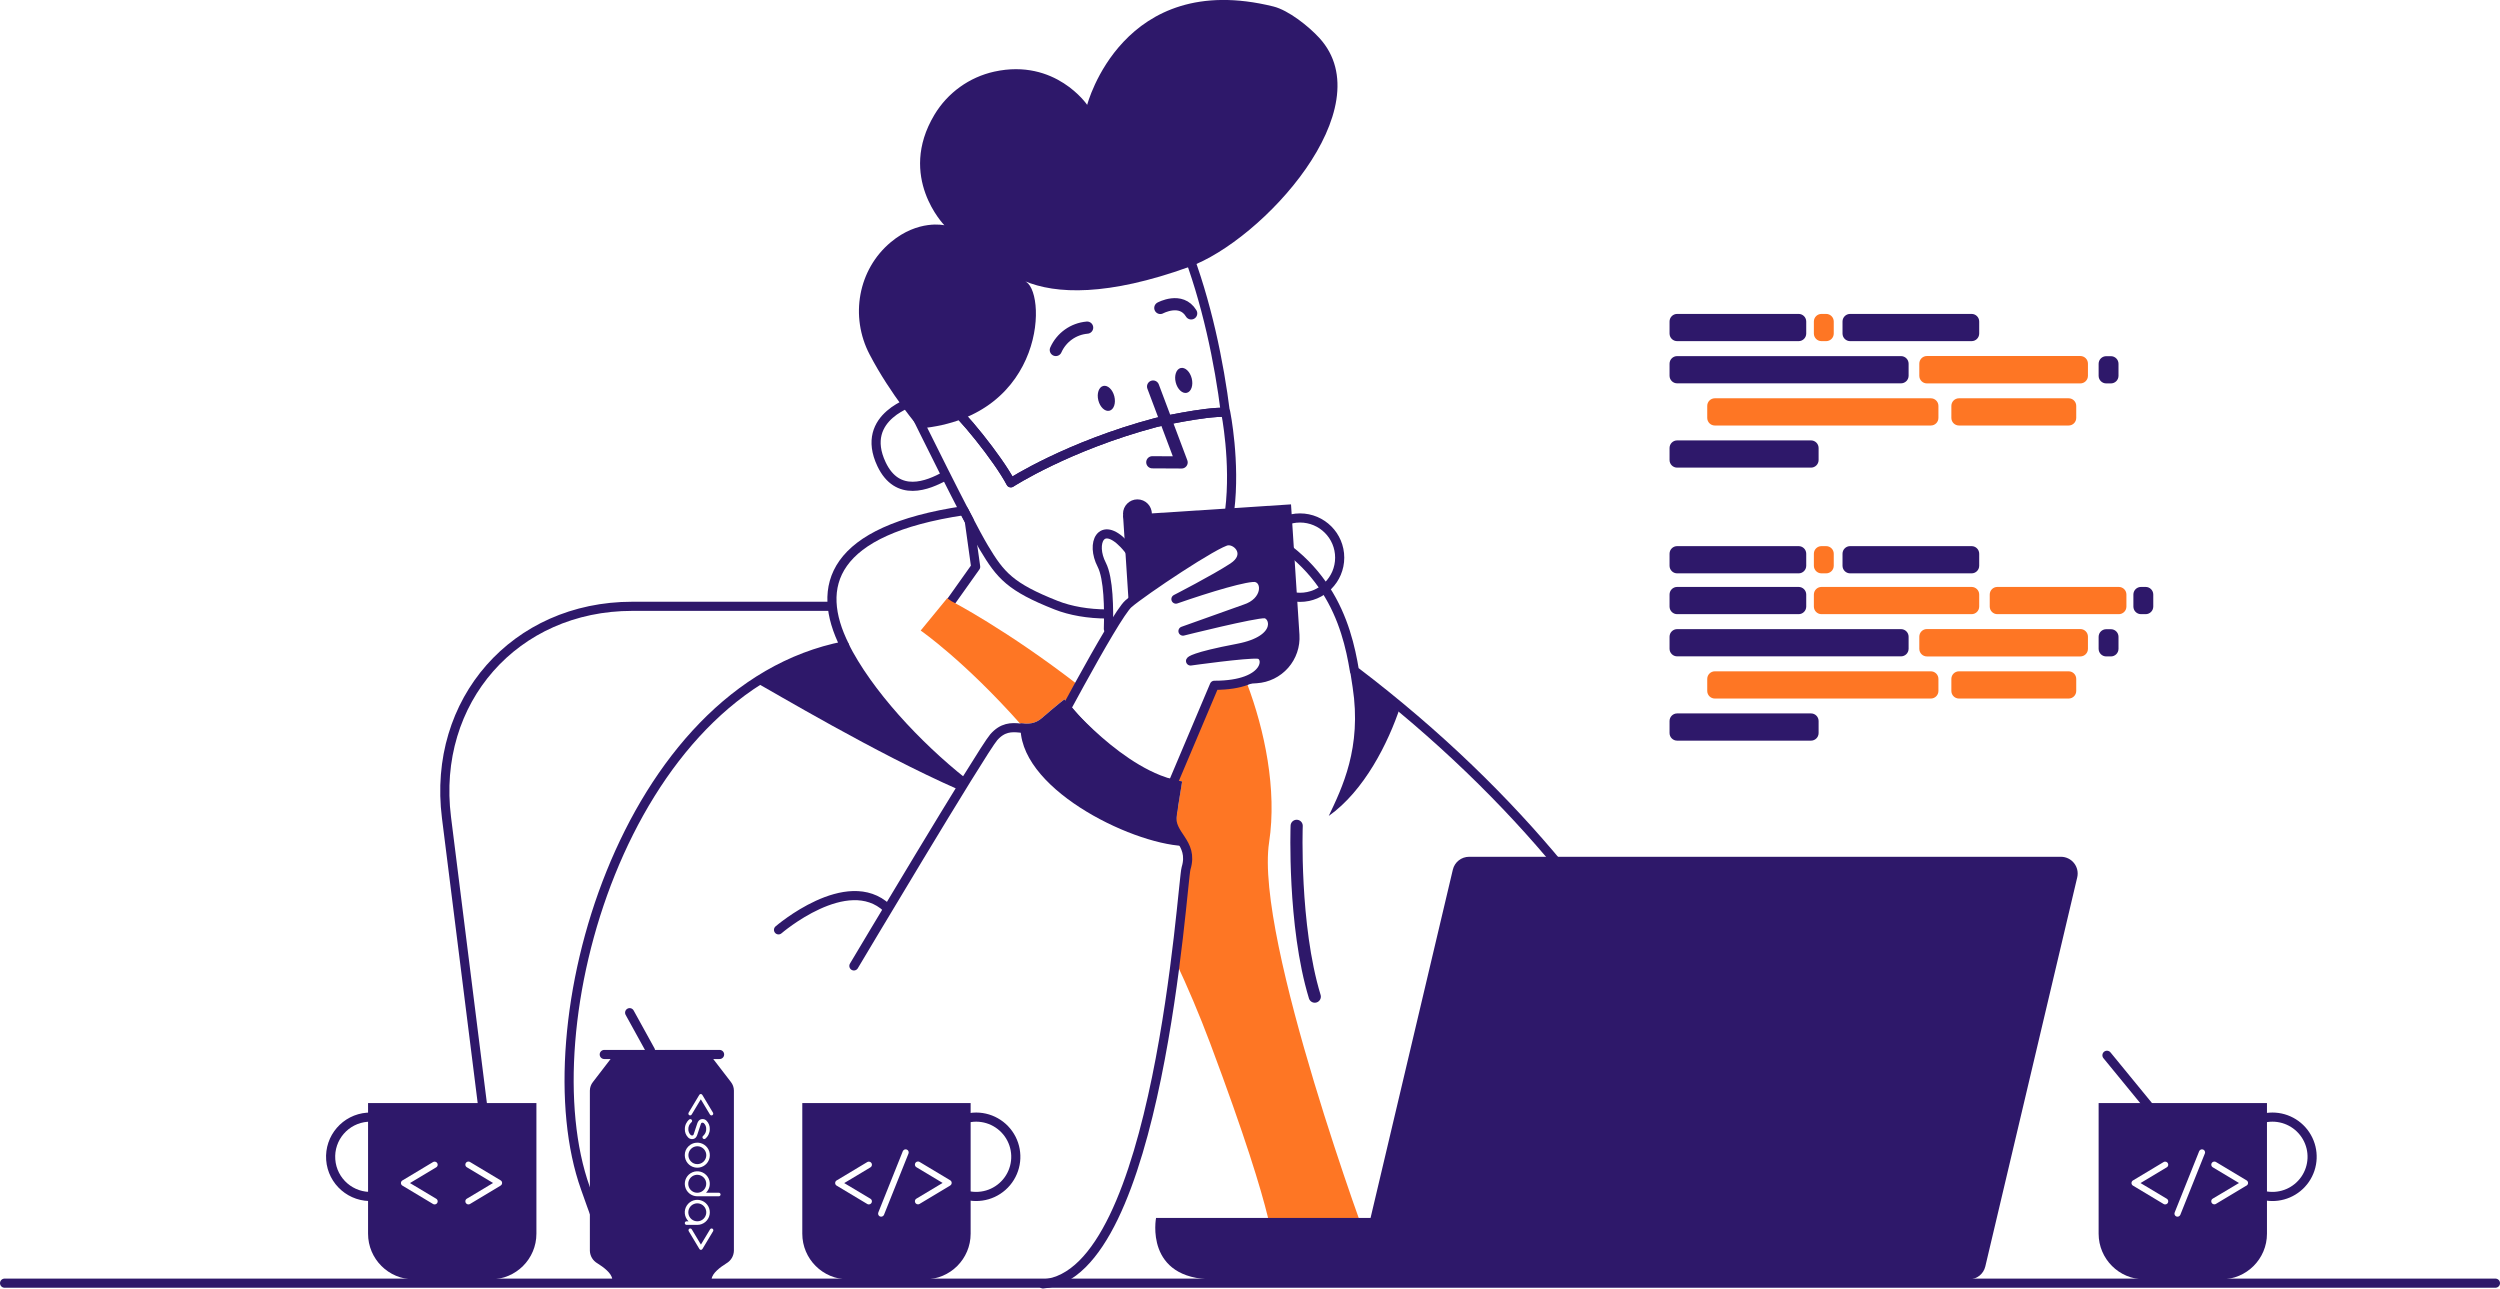
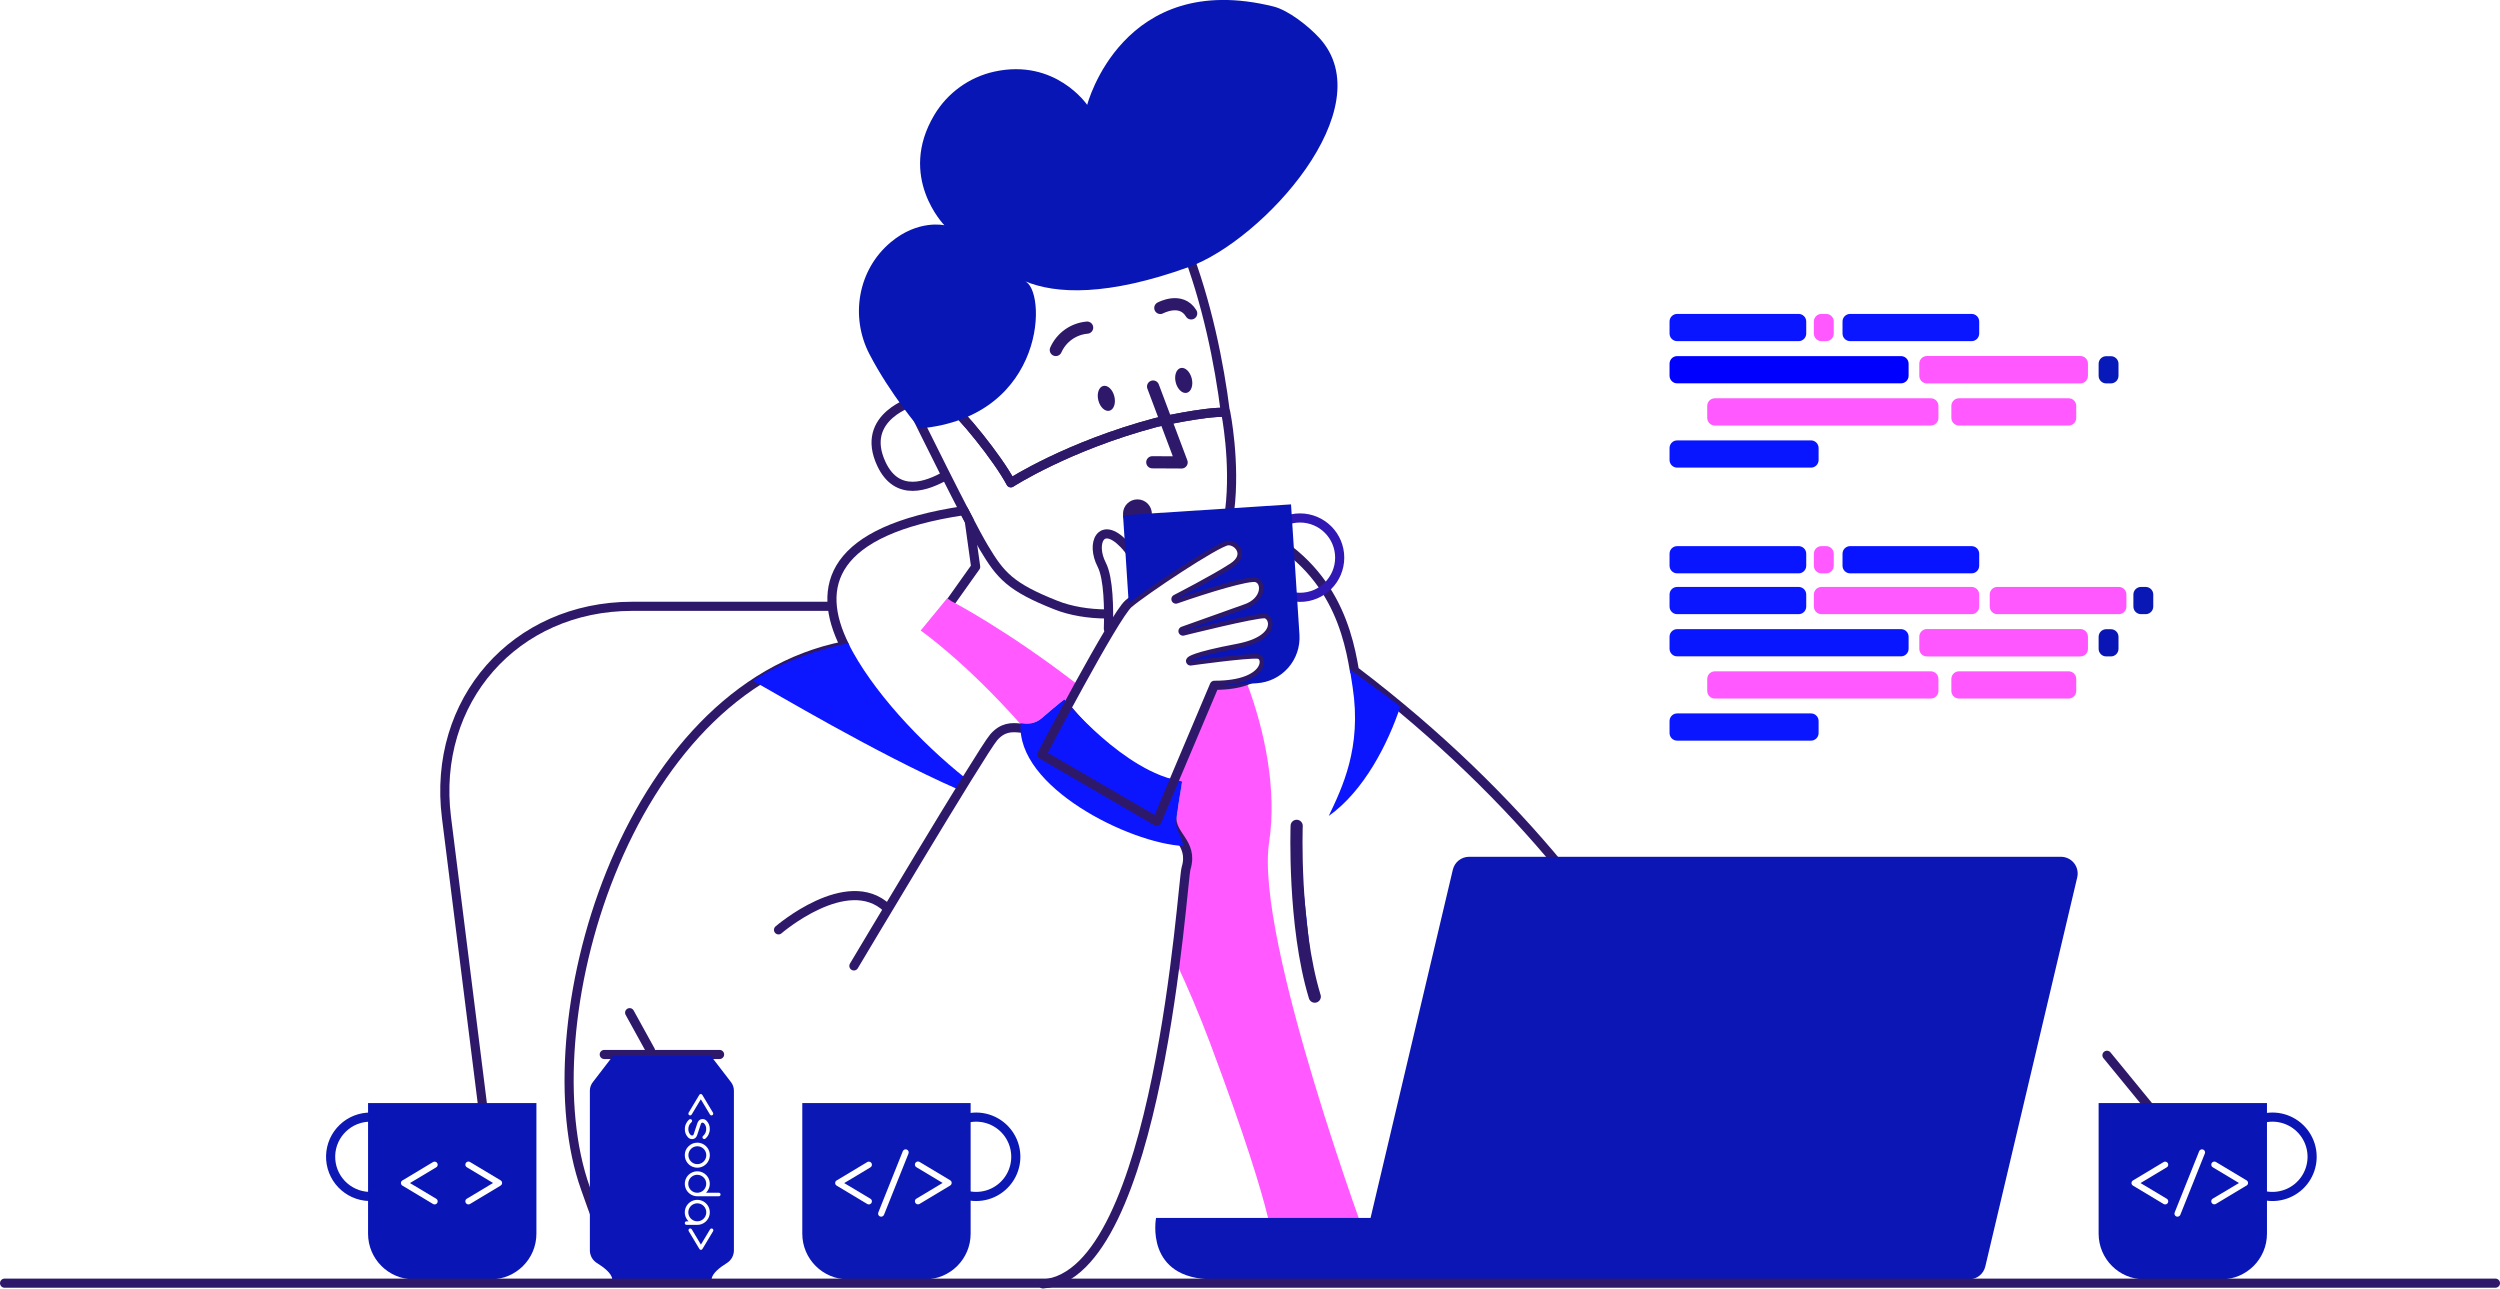
- <svg xmlns="http://www.w3.org/2000/svg" viewBox="0 0 1642.48 846.52">
-   <defs>
-     <style>.cls-1,.cls-3{fill:none;stroke:#2e186a;stroke-linecap:round;stroke-linejoin:round;}.cls-1{stroke-width:6px;}.cls-2{fill:#fe7624;}.cls-3{stroke-width:8px;}.cls-4{fill:#2e186a;}</style>
+ <svg xmlns="http://www.w3.org/2000/svg" viewBox="0 0 1642.48 846.52" version="1.1" id="svg112">
+   <defs id="defs4">
+     <style id="style2">.cls-1,.cls-3{fill:none;stroke:#2e186a;stroke-linecap:round;stroke-linejoin:round;}.cls-1{stroke-width:6px;}.cls-2{fill:#fe7624;}.cls-3{stroke-width:8px;}.cls-4{fill:#2e186a;}</style>
  </defs>
  <g id="Layer_2" data-name="Layer 2">
    <g id="outline">
      <g id="developer">
        <path id="chair" class="cls-1" d="M317.73,731.65l-24.4-194.59c-9.61-76.61,45-138.72,122.06-138.72H544.24" />
        <g id="body">
          <path id="hoodie" class="cls-1" d="M625,394.92l16-22.53-4.21-30.25c-1.13-2.14-2.29-4.37-3.48-6.67-87.37,13-98,49.61-78.38,88.82C410,452.59,346.9,675.05,384.6,780.6c10.74,30,19.36,60,51.27,60.34" />
-           <g id="tshirt">
-             <path class="cls-2" d="M670.57,475.79c0-.19,0-.38,0-.57,4.74.46,9.34.49,13.78-3.35,11-9.53,14.9-12.39,14.9-12.39s1,1.2,2.77,3.23c2.17-4,4.43-8.15,6.74-12.35C661.27,413.58,625,394.92,625,394.92L622.32,393l-17.44,21.27S633.26,433.83,670.57,475.79Z" />
-             <path class="cls-2" d="M900.13,821.06s-76-204.39-66.33-267.73c5.27-34.55-3-73.73-14.42-104l-21.77,1.41-26.06,61.62c1.7.42,3.4.77,5.1,1,0,0-1,6.47-3.46,21.34-1.65,9.91,1.18,11,3.42,17.88,2.89,4.63,5.11,9.83,2.67,17.87-.8,2.63-2.7,27.4-7,61,8,17,15.64,34.94,22.8,54,46.08,122.92,41.29,136.33,41.29,136.33Z" />
+           <g id="tshirt" style="fill:#ff59ff;fill-opacity:1">
+             <path class="cls-2" d="M670.57,475.79c0-.19,0-.38,0-.57,4.74.46,9.34.49,13.78-3.35,11-9.53,14.9-12.39,14.9-12.39s1,1.2,2.77,3.23c2.17-4,4.43-8.15,6.74-12.35C661.27,413.58,625,394.92,625,394.92L622.32,393l-17.44,21.27S633.26,433.83,670.57,475.79Z" id="path8" style="fill:#ff59ff;fill-opacity:1" />
+             <path class="cls-2" d="M900.13,821.06s-76-204.39-66.33-267.73c5.27-34.55-3-73.73-14.42-104l-21.77,1.41-26.06,61.62c1.7.42,3.4.77,5.1,1,0,0-1,6.47-3.46,21.34-1.65,9.91,1.18,11,3.42,17.88,2.89,4.63,5.11,9.83,2.67,17.87-.8,2.63-2.7,27.4-7,61,8,17,15.64,34.94,22.8,54,46.08,122.92,41.29,136.33,41.29,136.33Z" id="path10" style="fill:#ff59ff;fill-opacity:1" />
          </g>
          <path id="hoodie-2" data-name="hoodie" class="cls-1" d="M1157.5,839.33c-5.47-36-44.48-229.23-267.66-398.72-5-30.28-17.65-77.94-82.66-100.22" />
-           <path id="string" class="cls-3" d="M851.9,542.57s-2.4,65.28,11.89,112.21" />
-           <path id="stripe" class="cls-4" d="M886.88,439.86c.71,4.26,1.26,8.18,1.79,11.62,6.14,39.82-7,66.26-15.69,84.59,23.33-16.5,39.06-47.88,47-71.81C910.39,456.58,897.3,447.62,886.88,439.86Z" />
-           <path id="stripe_II" data-name="stripe II" class="cls-4" d="M557.24,422.52c-16.32,3.33-43.14,11.46-62.47,24.83,13.5,7.36,80.36,47.4,135,71.42.43-.25,3.43-5.25,4.93-7.2C604.46,487.59,572.65,453.41,557.24,422.52Z" />
+           <path id="string" class="cls-3" d="M851.9,542.57s-2.4,65.28,11.89,112.21" style="fill:#0e1cff;fill-opacity:1" />
+           <path id="stripe" class="cls-4" d="M886.88,439.86c.71,4.26,1.26,8.18,1.79,11.62,6.14,39.82-7,66.26-15.69,84.59,23.33-16.5,39.06-47.88,47-71.81C910.39,456.58,897.3,447.62,886.88,439.86Z" style="fill:#0b16ff;fill-opacity:1" />
+           <path id="stripe_II" data-name="stripe II" class="cls-4" d="M557.24,422.52c-16.32,3.33-43.14,11.46-62.47,24.83,13.5,7.36,80.36,47.4,135,71.42.43-.25,3.43-5.25,4.93-7.2C604.46,487.59,572.65,453.41,557.24,422.52Z" style="fill:#0c16ff;fill-opacity:1" />
        </g>
        <g id="head">
          <path id="ear" class="cls-1" d="M601.25,263.25S564.14,273.31,579.16,305c10.44,22,30.26,14.18,42.08,7.51" />
          <path id="face" class="cls-1" d="M611.15,269.27l11.66-3.91c7.69,4.65,33.09,36.21,41.28,51.85,0,0,37.29-24.19,95.5-39.66,0,0,31.69-7.24,45.47-6.66-4-32-12.18-72.88-26.58-109.43-21.42-54.33-87.7-33.25-97.32-30-103.37,35.17-70.11,137.58-70.11,137.58Z" />
          <path id="beard" class="cls-1" d="M727.49,403.37c-12.44,0-24.27-2.07-33.58-5.75-30.2-11.93-36.62-19.62-47.46-37.76s-44.81-87.39-44.81-87.39l21.17-7.11c7.69,4.65,33.09,36.21,41.28,51.85,0,0,37.29-24.19,95.5-39.66,0,0,32-7.32,45.69-6.66,0,0,6.54,32.54,2.62,64.44" />
-           <path id="hair" class="cls-4" d="M604.24,281.52s-19.12-22.17-32.93-48.66c-13-24.9-7.61-55.75,13.94-73.75C603.29,144,620.46,148,620.46,148s-31.06-31.64-6.57-72.57a61.32,61.32,0,0,1,39.38-28.38c40.2-8.81,61,21.85,61,21.85s23.1-89.19,122.31-64.65c10,2.48,23.23,13.06,30.2,20.66C909,71,829.46,158,781.07,175.42c-53.13,19.12-87.3,18.07-108.18,9.13C687.9,189.12,688.45,273.79,604.24,281.52Z" />
+           <path id="hair" class="cls-4" d="M604.24,281.52s-19.12-22.17-32.93-48.66c-13-24.9-7.61-55.75,13.94-73.75C603.29,144,620.46,148,620.46,148s-31.06-31.64-6.57-72.57a61.32,61.32,0,0,1,39.38-28.38c40.2-8.81,61,21.85,61,21.85s23.1-89.19,122.31-64.65c10,2.48,23.23,13.06,30.2,20.66C909,71,829.46,158,781.07,175.42c-53.13,19.12-87.3,18.07-108.18,9.13C687.9,189.12,688.45,273.79,604.24,281.52Z" style="fill:#0716b4;fill-opacity:1" />
          <polyline id="nose" class="cls-3" points="757.57 253.95 776.31 303.81 757.05 303.71" />
          <circle id="mouth" class="cls-4" cx="747.28" cy="337.55" r="9.47" />
          <ellipse id="eye_II" data-name="eye II" class="cls-4" cx="777.71" cy="249.86" rx="5.42" ry="8.39" transform="translate(-37.39 196.21) rotate(-14.04)" />
          <ellipse id="eye" class="cls-4" cx="726.86" cy="261.64" rx="5.42" ry="8.39" transform="translate(-41.77 184.22) rotate(-14.04)" />
          <path id="brow_II" data-name="brow II" class="cls-3" d="M693.66,229.94a24.85,24.85,0,0,1,20.58-14.69" />
          <path id="brow" class="cls-3" d="M762.32,202.32s13.64-7.43,20.27,3.58" />
        </g>
-         <path id="laptop" class="cls-4" d="M1354,562.9H965.2a11,11,0,0,0-10.7,8.47L900.44,800.19H759.51s-7.81,40.34,37.73,40.34h496.39a11,11,0,0,0,10.7-8.47l60.39-255.63A11,11,0,0,0,1354,562.9Z" />
+         <path id="laptop" class="cls-4" d="M1354,562.9H965.2a11,11,0,0,0-10.7,8.47L900.44,800.19H759.51s-7.81,40.34,37.73,40.34h496.39a11,11,0,0,0,10.7-8.47l60.39-255.63A11,11,0,0,0,1354,562.9Z" style="fill:#0c16b5;fill-opacity:1" />
        <g id="code_lines" data-name="code lines">
-           <rect class="cls-2" x="1191.7" y="206.24" width="13.06" height="17.89" rx="5" />
-           <rect class="cls-4" x="1096.88" y="206.24" width="89.8" height="17.89" rx="5" />
-           <rect class="cls-4" x="1096.88" y="289.34" width="97.93" height="17.89" rx="5" />
-           <rect class="cls-2" x="1121.64" y="261.67" width="151.89" height="17.89" rx="5" />
-           <rect class="cls-2" x="1282.03" y="261.67" width="82.04" height="17.89" rx="5" />
-           <rect class="cls-4" x="1378.78" y="234.01" width="13.06" height="17.89" rx="5" />
-           <rect class="cls-4" x="1096.88" y="233.96" width="157.06" height="17.89" rx="5" />
-           <rect class="cls-4" x="1210.52" y="206.24" width="89.8" height="17.89" rx="5" />
-           <rect class="cls-2" x="1260.97" y="233.9" width="110.79" height="18" rx="5" />
+           <rect class="cls-2" x="1191.7" y="206.24" width="13.06" height="17.89" rx="5" id="rect30" style="fill:#ff58ff;fill-opacity:1" />
+           <rect class="cls-4" x="1096.88" y="206.24" width="89.8" height="17.89" rx="5" id="rect32" style="fill:#0915ff;fill-opacity:1" />
+           <rect class="cls-4" x="1096.88" y="289.34" width="97.93" height="17.89" rx="5" id="rect34" style="fill:#0816ff;fill-opacity:1" />
+           <rect class="cls-2" x="1121.64" y="261.67" width="151.89" height="17.89" rx="5" id="rect36" style="fill:#ff59ff;fill-opacity:1" />
+           <rect class="cls-2" x="1282.03" y="261.67" width="82.04" height="17.89" rx="5" id="rect38" style="fill:#ff59ff;fill-opacity:1" />
+           <rect class="cls-4" x="1378.78" y="234.01" width="13.06" height="17.89" rx="5" id="rect40" style="fill:#0819b9;fill-opacity:1" />
+           <rect class="cls-4" x="1096.88" y="233.96" width="157.06" height="17.89" rx="5" id="rect42" style="fill:#0000ff" />
+           <rect class="cls-4" x="1210.52" y="206.24" width="89.8" height="17.89" rx="5" id="rect44" style="fill:#0916ff;fill-opacity:1" />
+           <rect class="cls-2" x="1260.97" y="233.9" width="110.79" height="18" rx="5" id="rect46" style="fill:#ff58ff;fill-opacity:1" />
        </g>
        <g id="code_lines-2" data-name="code lines">
-           <rect class="cls-4" x="1096.88" y="385.61" width="89.8" height="17.89" rx="5" />
-           <rect class="cls-4" x="1096.88" y="468.71" width="97.93" height="17.89" rx="5" />
-           <rect class="cls-2" x="1121.64" y="441.05" width="151.89" height="17.89" rx="5" />
-           <rect class="cls-2" x="1282.03" y="441.05" width="82.04" height="17.89" rx="5" />
-           <rect class="cls-4" x="1378.78" y="413.38" width="13.06" height="17.89" rx="5" />
-           <rect class="cls-4" x="1401.62" y="385.61" width="13.06" height="17.89" rx="5" />
-           <rect class="cls-4" x="1096.88" y="413.33" width="157.06" height="17.89" rx="5" />
-           <rect class="cls-2" x="1191.7" y="385.61" width="108.62" height="17.89" rx="5" />
-           <rect class="cls-2" x="1307.24" y="385.61" width="89.8" height="17.89" rx="5" />
-           <rect class="cls-2" x="1191.7" y="358.8" width="13.06" height="17.89" rx="5" />
-           <rect class="cls-4" x="1096.88" y="358.8" width="89.8" height="17.89" rx="5" />
-           <rect class="cls-4" x="1210.52" y="358.8" width="89.8" height="17.89" rx="5" />
-           <rect class="cls-2" x="1260.97" y="413.28" width="110.79" height="18" rx="5" />
+           <rect class="cls-4" x="1096.88" y="385.61" width="89.8" height="17.89" rx="5" id="rect49" style="fill:#0916ff;fill-opacity:1" />
+           <rect class="cls-4" x="1096.88" y="468.71" width="97.93" height="17.89" rx="5" id="rect51" style="fill:#0916ff;fill-opacity:1" />
+           <rect class="cls-2" x="1121.64" y="441.05" width="151.89" height="17.89" rx="5" id="rect53" style="fill:#ff59ff;fill-opacity:1" />
+           <rect class="cls-2" x="1282.03" y="441.05" width="82.04" height="17.89" rx="5" id="rect55" style="fill:#ff58ff;fill-opacity:1" />
+           <rect class="cls-4" x="1378.78" y="413.38" width="13.06" height="17.89" rx="5" id="rect57" style="fill:#0916b5;fill-opacity:1" />
+           <rect class="cls-4" x="1401.62" y="385.61" width="13.06" height="17.89" rx="5" id="rect59" style="fill:#0918b5;fill-opacity:1" />
+           <rect class="cls-4" x="1096.88" y="413.33" width="157.06" height="17.89" rx="5" id="rect61" style="fill:#0816ff;fill-opacity:1" />
+           <rect class="cls-2" x="1191.7" y="385.61" width="108.62" height="17.89" rx="5" id="rect63" style="fill:#ff59ff;fill-opacity:1" />
+           <rect class="cls-2" x="1307.24" y="385.61" width="89.8" height="17.89" rx="5" id="rect65" style="fill:#ff58ff;fill-opacity:1" />
+           <rect class="cls-2" x="1191.7" y="358.8" width="13.06" height="17.89" rx="5" id="rect67" style="fill:#ff59ff;fill-opacity:1" />
+           <rect class="cls-4" x="1096.88" y="358.8" width="89.8" height="17.89" rx="5" id="rect69" style="fill:#0915ff;fill-opacity:1" />
+           <rect class="cls-4" x="1210.52" y="358.8" width="89.8" height="17.89" rx="5" id="rect71" style="fill:#0814ff;fill-opacity:1" />
+           <rect class="cls-2" x="1260.97" y="413.28" width="110.79" height="18" rx="5" id="rect73" style="fill:#ff57ff;fill-opacity:1" />
        </g>
-         <g id="mug">
-           <path id="handle" class="cls-1" d="M1484.34,735.41a26.47,26.47,0,0,1,6.76-1.41,26.07,26.07,0,1,1-2.15,51.76" />
-           <line id="spoon" class="cls-1" x1="1421.52" y1="738.81" x2="1384.25" y2="693.31" />
-           <path id="mug-2" data-name="mug" class="cls-4" d="M1378.78,724.71v85.81a30,30,0,0,0,30,30h50.6a30,30,0,0,0,30-30V724.71Zm44.74,62.83a2,2,0,0,1,1,1.76,2,2,0,0,1-2,2,2,2,0,0,1-1-.25l-20-12a2,2,0,0,1,0-3.62l20-12a2,2,0,0,1,1-.25,2,2,0,0,1,2,2,2,2,0,0,1-1,1.76l-17.21,10.32Zm25-29.58-16.1,40.25a2.09,2.09,0,0,1-.4.55,2,2,0,0,1-1.43.6,2,2,0,0,1-2-2,2,2,0,0,1,.18-.85l16.1-40.25a2.08,2.08,0,0,1,.43-.58,1.89,1.89,0,0,1,1.41-.58,2,2,0,0,1,2,2A2.11,2.11,0,0,1,1448.52,758ZM1475.77,779l-20,12a2,2,0,0,1-1,.25,2,2,0,0,1-2-2,2,2,0,0,1,1-1.76L1471,777.23l-17.21-10.32a2,2,0,0,1-1-1.76,2,2,0,0,1,.59-1.42,2,2,0,0,1,1.43-.59,2,2,0,0,1,1,.25l20,12a2,2,0,0,1,0,3.62Z" />
+         <g id="mug" style="fill:#0915b4;fill-opacity:1">
+           <path id="handle" class="cls-1" d="M1484.34,735.41a26.47,26.47,0,0,1,6.76-1.41,26.07,26.07,0,1,1-2.15,51.76" style="fill:none;fill-opacity:1;stroke:#0b15b4;stroke-opacity:1" />
+           <line id="spoon" class="cls-1" x1="1421.52" y1="738.81" x2="1384.25" y2="693.31" style="fill:#0915b4;fill-opacity:1" />
+           <path id="mug-2" data-name="mug" class="cls-4" d="M1378.78,724.71v85.81a30,30,0,0,0,30,30h50.6a30,30,0,0,0,30-30V724.71Zm44.74,62.83a2,2,0,0,1,1,1.76,2,2,0,0,1-2,2,2,2,0,0,1-1-.25l-20-12a2,2,0,0,1,0-3.62l20-12a2,2,0,0,1,1-.25,2,2,0,0,1,2,2,2,2,0,0,1-1,1.76l-17.21,10.32Zm25-29.58-16.1,40.25a2.09,2.09,0,0,1-.4.55,2,2,0,0,1-1.43.6,2,2,0,0,1-2-2,2,2,0,0,1,.18-.85l16.1-40.25a2.08,2.08,0,0,1,.43-.58,1.89,1.89,0,0,1,1.41-.58,2,2,0,0,1,2,2A2.11,2.11,0,0,1,1448.52,758ZM1475.77,779l-20,12a2,2,0,0,1-1,.25,2,2,0,0,1-2-2,2,2,0,0,1,1-1.76L1471,777.23l-17.21-10.32a2,2,0,0,1-1-1.76,2,2,0,0,1,.59-1.42,2,2,0,0,1,1.43-.59,2,2,0,0,1,1,.25l20,12a2,2,0,0,1,0,3.62Z" style="fill:#0915b4;fill-opacity:1" />
        </g>
        <g id="tea">
-           <path id="handle-2" data-name="handle" class="cls-1" d="M245.2,786a26.07,26.07,0,1,1-3.83-52,25.69,25.69,0,0,1,4.73.08" />
-           <path id="ug" class="cls-4" d="M241.81,724.71v85.81a30,30,0,0,0,30,30h50.61a30,30,0,0,0,30-30V724.71Zm44.75,62.83a2,2,0,0,1,1,1.76,2,2,0,0,1-2,2,2,2,0,0,1-1-.25l-20-12a2,2,0,0,1,0-3.62l20-12a2,2,0,0,1,1-.25,2,2,0,0,1,2,2,2,2,0,0,1-1,1.76l-17.21,10.32Zm42.18-8.5-20,12a2,2,0,0,1-1,.25,1.91,1.91,0,0,1-1.42-.59,1.93,1.93,0,0,1-.59-1.42,2,2,0,0,1,1-1.76l17.21-10.31-17.21-10.32a2,2,0,0,1-1-1.76,2,2,0,0,1,2-2,2,2,0,0,1,1,.25l20,12a2,2,0,0,1,0,3.62Z" />
+           <path id="handle-2" data-name="handle" class="cls-1" d="M245.2,786a26.07,26.07,0,1,1-3.83-52,25.69,25.69,0,0,1,4.73.08" style="stroke:#0d18b5;stroke-opacity:1" />
+           <path id="ug" class="cls-4" d="M241.81,724.71v85.81a30,30,0,0,0,30,30h50.61a30,30,0,0,0,30-30V724.71Zm44.75,62.83a2,2,0,0,1,1,1.76,2,2,0,0,1-2,2,2,2,0,0,1-1-.25l-20-12a2,2,0,0,1,0-3.62l20-12a2,2,0,0,1,1-.25,2,2,0,0,1,2,2,2,2,0,0,1-1,1.76l-17.21,10.32Zm42.18-8.5-20,12a2,2,0,0,1-1,.25,1.91,1.91,0,0,1-1.42-.59,1.93,1.93,0,0,1-.59-1.42,2,2,0,0,1,1-1.76l17.21-10.31-17.21-10.32a2,2,0,0,1-1-1.76,2,2,0,0,1,2-2,2,2,0,0,1,1,.25l20,12a2,2,0,0,1,0,3.62Z" style="fill:#0916b5;fill-opacity:1" />
        </g>
-         <g id="soda">
-           <line id="line" class="cls-1" x1="427.34" y1="690.13" x2="413.67" y2="665.32" />
-           <line id="line-2" data-name="line" class="cls-1" x1="396.99" y1="692.78" x2="472.76" y2="692.78" />
-           <g id="can">
-             <path class="cls-4" d="M462.27,773.58a5.9,5.9,0,1,0,1.71,4.15A5.69,5.69,0,0,0,462.27,773.58Z" />
-             <path class="cls-4" d="M458.11,764.82A5.87,5.87,0,1,0,454,763.1,5.65,5.65,0,0,0,458.11,764.82Z" />
-             <path class="cls-4" d="M462.27,800.67a5.9,5.9,0,1,0-4.16,1.71A5.68,5.68,0,0,0,462.27,800.67Z" />
-             <path class="cls-4" d="M480.21,710.88l-13.29-17.29H402.83l-13.29,17.29a9.15,9.15,0,0,0-2,5.61V821.75A9.84,9.84,0,0,0,392.5,830c4.11,2.56,9.35,6.52,9.72,10.31h65.31c.36-3.79,5.6-7.75,9.71-10.31a9.84,9.84,0,0,0,4.93-8.27V716.49A9.2,9.2,0,0,0,480.21,710.88Zm-27.82,20.19,7-11.68a1.21,1.21,0,0,1,1-.65,1.23,1.23,0,0,1,1.06.65l7,11.68a1.15,1.15,0,0,1,.15.59,1.11,1.11,0,0,1-.34.82,1.14,1.14,0,0,1-.83.35,1.19,1.19,0,0,1-1-.6l-6-10-6,10a1.2,1.2,0,0,1-1,.6,1.14,1.14,0,0,1-.83-.35,1.12,1.12,0,0,1-.35-.82A1.15,1.15,0,0,1,452.39,731.07Zm.46,4.4a1.12,1.12,0,0,1,.69-.22,1.14,1.14,0,0,1,.83.35,1.12,1.12,0,0,1,.34.83,1,1,0,0,1-.31.77l-.44.43a5.67,5.67,0,0,0-1.72,4.15,5.12,5.12,0,0,0,1.53,3.89,1.55,1.55,0,0,0,1,.35,1,1,0,0,0,.94-.72l2.39-7.22a5.14,5.14,0,0,1,1.05-1.86,3.32,3.32,0,0,1,2.48-1,3.5,3.5,0,0,1,2.54,1.08,7.41,7.41,0,0,1,2.15,5.52,8.14,8.14,0,0,1-2.95,6.31.94.94,0,0,1-.69.22,1.16,1.16,0,0,1-1.17-1.17,1,1,0,0,1,.31-.78l.44-.43a5.66,5.66,0,0,0,1.71-4.15,5.11,5.11,0,0,0-1.52-3.89,1.57,1.57,0,0,0-1-.35,1,1,0,0,0-.94.72l-2.4,7.22a5.15,5.15,0,0,1-1,1.86,3.32,3.32,0,0,1-2.48,1,3.5,3.5,0,0,1-2.54-1.08,7.41,7.41,0,0,1-2.15-5.52A8.13,8.13,0,0,1,452.85,735.47Zm-.55,17.67a8.23,8.23,0,1,1-2.4,5.81A7.91,7.91,0,0,1,452.3,753.14Zm-2.06,51.25a1.18,1.18,0,0,1,.83-2h1.29a8.23,8.23,0,1,1,5.75,2.35h-7A1.13,1.13,0,0,1,450.24,804.39Zm18.29,4.45-7,11.68a1.23,1.23,0,0,1-1.06.65,1.21,1.21,0,0,1-1-.65l-7-11.68a1.15,1.15,0,0,1-.15-.59,1.12,1.12,0,0,1,.35-.82,1.1,1.1,0,0,1,.83-.35,1.2,1.2,0,0,1,1,.6l6,10,6-10a1.19,1.19,0,0,1,1-.6,1.18,1.18,0,0,1,1.17,1.17A1.15,1.15,0,0,1,468.53,808.84Zm4.53-23.23a1.13,1.13,0,0,1-.83.34H458.11a8.21,8.21,0,1,1,5.82-2.41l-.06.06h8.36a1.14,1.14,0,0,1,.83.35,1.13,1.13,0,0,1,.35.83A1.16,1.16,0,0,1,473.06,785.61Z" />
+         <g id="soda" style="fill:#0b15b8;fill-opacity:1">
+           <line id="line" class="cls-1" x1="427.34" y1="690.13" x2="413.67" y2="665.32" style="fill:#0b15b8;fill-opacity:1" />
+           <line id="line-2" data-name="line" class="cls-1" x1="396.99" y1="692.78" x2="472.76" y2="692.78" style="fill:#0b15b8;fill-opacity:1" />
+           <g id="can" style="fill:#0b15b8;fill-opacity:1">
+             <path class="cls-4" d="M462.27,773.58a5.9,5.9,0,1,0,1.71,4.15A5.69,5.69,0,0,0,462.27,773.58Z" id="path85" style="fill:#0b15b8;fill-opacity:1" />
+             <path class="cls-4" d="M458.11,764.82A5.87,5.87,0,1,0,454,763.1,5.65,5.65,0,0,0,458.11,764.82Z" id="path87" style="fill:#0b15b8;fill-opacity:1" />
+             <path class="cls-4" d="M462.27,800.67a5.9,5.9,0,1,0-4.16,1.71A5.68,5.68,0,0,0,462.27,800.67Z" id="path89" style="fill:#0b15b8;fill-opacity:1" />
+             <path class="cls-4" d="M480.21,710.88l-13.29-17.29H402.83l-13.29,17.29a9.15,9.15,0,0,0-2,5.61V821.75A9.84,9.84,0,0,0,392.5,830c4.11,2.56,9.35,6.52,9.72,10.31h65.31c.36-3.79,5.6-7.75,9.71-10.31a9.84,9.84,0,0,0,4.93-8.27V716.49A9.2,9.2,0,0,0,480.21,710.88Zm-27.82,20.19,7-11.68a1.21,1.21,0,0,1,1-.65,1.23,1.23,0,0,1,1.06.65l7,11.68a1.15,1.15,0,0,1,.15.59,1.11,1.11,0,0,1-.34.82,1.14,1.14,0,0,1-.83.35,1.19,1.19,0,0,1-1-.6l-6-10-6,10a1.2,1.2,0,0,1-1,.6,1.14,1.14,0,0,1-.83-.35,1.12,1.12,0,0,1-.35-.82A1.15,1.15,0,0,1,452.39,731.07Zm.46,4.4a1.12,1.12,0,0,1,.69-.22,1.14,1.14,0,0,1,.83.35,1.12,1.12,0,0,1,.34.83,1,1,0,0,1-.31.77l-.44.43a5.67,5.67,0,0,0-1.72,4.15,5.12,5.12,0,0,0,1.53,3.89,1.55,1.55,0,0,0,1,.35,1,1,0,0,0,.94-.72l2.39-7.22a5.14,5.14,0,0,1,1.05-1.86,3.32,3.32,0,0,1,2.48-1,3.5,3.5,0,0,1,2.54,1.08,7.41,7.41,0,0,1,2.15,5.52,8.14,8.14,0,0,1-2.95,6.31.94.94,0,0,1-.69.22,1.16,1.16,0,0,1-1.17-1.17,1,1,0,0,1,.31-.78l.44-.43a5.66,5.66,0,0,0,1.71-4.15,5.11,5.11,0,0,0-1.52-3.89,1.57,1.57,0,0,0-1-.35,1,1,0,0,0-.94.72l-2.4,7.22a5.15,5.15,0,0,1-1,1.86,3.32,3.32,0,0,1-2.48,1,3.5,3.5,0,0,1-2.54-1.08,7.41,7.41,0,0,1-2.15-5.52A8.13,8.13,0,0,1,452.85,735.47Zm-.55,17.67a8.23,8.23,0,1,1-2.4,5.81A7.91,7.91,0,0,1,452.3,753.14Zm-2.06,51.25a1.18,1.18,0,0,1,.83-2h1.29a8.23,8.23,0,1,1,5.75,2.35h-7A1.13,1.13,0,0,1,450.24,804.39Zm18.29,4.45-7,11.68a1.23,1.23,0,0,1-1.06.65,1.21,1.21,0,0,1-1-.65l-7-11.68a1.15,1.15,0,0,1-.15-.59,1.12,1.12,0,0,1,.35-.82,1.1,1.1,0,0,1,.83-.35,1.2,1.2,0,0,1,1,.6l6,10,6-10a1.19,1.19,0,0,1,1-.6,1.18,1.18,0,0,1,1.17,1.17A1.15,1.15,0,0,1,468.53,808.84Zm4.53-23.23a1.13,1.13,0,0,1-.83.34H458.11a8.21,8.21,0,1,1,5.82-2.41l-.06.06h8.36a1.14,1.14,0,0,1,.83.35,1.13,1.13,0,0,1,.35.83A1.16,1.16,0,0,1,473.06,785.61Z" id="path91" style="fill:#0b15b8;fill-opacity:1" />
          </g>
        </g>
        <g id="hand">
          <path id="thumb" class="cls-1" d="M728.2,413.19c.41-12.93.21-33.28-4.38-42.17-7.29-14.11-.49-29.17,14.42-13.76,8.5,8.78,12.67,20.43,14.69,28.82" />
-           <circle class="cls-1" cx="854.1" cy="366.37" r="26.07" />
+           <circle class="cls-1" cx="854.1" cy="366.37" r="26.07" id="circle96" style="stroke:#3018b4;stroke-opacity:1" />
          <path id="sleeve" class="cls-1" d="M685.24,843.52c76.2-5.69,91.36-264.23,94-273.06,5.29-17.44-11.32-21.53-9.14-35.34s.49-20,.49-20c-35.77-5.82-70.51-50.8-70.51-50.8s-3.6,2.63-13.85,11.39-21.69-4.7-33.39,8.72C645.12,493.38,561,634.6,561,634.6" />
-           <path id="welt" class="cls-4" d="M773.19,534.71c2.48-14.87,3.46-21.34,3.46-21.34-38.09-5.86-77.37-53.89-77.37-53.89s-3.88,2.86-14.9,12.39c-4.44,3.84-9,3.81-13.78,3.35-3.37,41.71,71.45,78.84,106.89,80.59C775.23,545.79,771.32,546,773.19,534.71Z" />
+           <path id="welt" class="cls-4" d="M773.19,534.71c2.48-14.87,3.46-21.34,3.46-21.34-38.09-5.86-77.37-53.89-77.37-53.89s-3.88,2.86-14.9,12.39c-4.44,3.84-9,3.81-13.78,3.35-3.37,41.71,71.45,78.84,106.89,80.59C775.23,545.79,771.32,546,773.19,534.71Z" style="fill:#0b16ff;fill-opacity:1" />
          <path id="line-3" data-name="line" class="cls-1" d="M511.48,610.91s45.1-38.92,71.28-14.4" />
          <path id="hand-2" data-name="hand" class="cls-1" d="M684.44,495.72,760,539.65l37.82-89.42c36.49.06,36.33-19.76,28.69-20.44s-44.33,4.47-44.33,4.47,1.19-2.67,31-8.33,24.21-22.27,17.8-22.72-53.78,11.42-53.78,11.42l40.7-14.53c14.49-4.6,15-18.64,7.43-20.62-5-1.31-31.66,6.75-52.76,14.13,0,0,25.36-13,37.39-20.86s3.62-18.11-3.41-17.47-55.87,33.3-65.17,41.39S684.44,495.72,684.44,495.72Z" />
        </g>
-         <g id="coffe">
-           <path id="handle-3" data-name="handle" class="cls-1" d="M635.24,734.65a27.18,27.18,0,0,1,4.18-.65,26.07,26.07,0,1,1-5.77,50.92" />
-           <path id="mug-3" data-name="mug" class="cls-4" d="M527.1,724.71v85.81a30,30,0,0,0,30,30h50.6a30,30,0,0,0,30-30V724.71Zm44.74,62.83a2,2,0,0,1,1,1.76,2,2,0,0,1-2,2,2,2,0,0,1-1-.25l-20-12a2,2,0,0,1,0-3.62l20-12a2,2,0,0,1,1-.25,2,2,0,0,1,1.42.59,1.91,1.91,0,0,1,.59,1.42,2,2,0,0,1-1,1.76l-17.21,10.32Zm25-29.58-16.1,40.25a2.13,2.13,0,0,1-.41.55,2,2,0,0,1-1.43.6,2,2,0,0,1-2-2,2.19,2.19,0,0,1,.17-.85l16.1-40.25a2.29,2.29,0,0,1,.43-.58,1.92,1.92,0,0,1,1.41-.58,2,2,0,0,1,2,2A2.27,2.27,0,0,1,596.85,758ZM624.09,779l-20,12a2,2,0,0,1-1,.25,2,2,0,0,1-2-2,2,2,0,0,1,1-1.76l17.2-10.31-17.2-10.32a2,2,0,0,1-1-1.76,1.91,1.91,0,0,1,.59-1.42,2,2,0,0,1,1.42-.59,2,2,0,0,1,1,.25l20,12a2,2,0,0,1,0,3.62Z" />
+         <g id="coffe" style="fill:#0c18b4;fill-opacity:1">
+           <path id="handle-3" data-name="handle" class="cls-1" d="M635.24,734.65a27.18,27.18,0,0,1,4.18-.65,26.07,26.07,0,1,1-5.77,50.92" style="fill:none;fill-opacity:1;stroke:#0b18b4;stroke-opacity:1" />
+           <path id="mug-3" data-name="mug" class="cls-4" d="M527.1,724.71v85.81a30,30,0,0,0,30,30h50.6a30,30,0,0,0,30-30V724.71Zm44.74,62.83a2,2,0,0,1,1,1.76,2,2,0,0,1-2,2,2,2,0,0,1-1-.25l-20-12a2,2,0,0,1,0-3.62l20-12a2,2,0,0,1,1-.25,2,2,0,0,1,1.42.59,1.91,1.91,0,0,1,.59,1.42,2,2,0,0,1-1,1.76l-17.21,10.32Zm25-29.58-16.1,40.25a2.13,2.13,0,0,1-.41.55,2,2,0,0,1-1.43.6,2,2,0,0,1-2-2,2.19,2.19,0,0,1,.17-.85l16.1-40.25a2.29,2.29,0,0,1,.43-.58,1.92,1.92,0,0,1,1.41-.58,2,2,0,0,1,2,2A2.27,2.27,0,0,1,596.85,758ZM624.09,779l-20,12a2,2,0,0,1-1,.25,2,2,0,0,1-2-2,2,2,0,0,1,1-1.76l17.2-10.31-17.2-10.32a2,2,0,0,1-1-1.76,1.91,1.91,0,0,1,.59-1.42,2,2,0,0,1,1.42-.59,2,2,0,0,1,1,.25l20,12a2,2,0,0,1,0,3.62Z" style="fill:#0c18b4;fill-opacity:1" />
        </g>
        <line id="line-4" data-name="line" class="cls-1" x1="3" y1="843.03" x2="1639.48" y2="843.03" />
-         <path class="cls-4" d="M853.73,417l-5.54-85.63-110.37,7.15,3.75,57.94c9.81-8.39,58-40.57,64.95-41.2s15.44,9.62,3.41,17.47-37.39,20.86-37.39,20.86c21.1-7.38,47.79-15.44,52.76-14.13,7.58,2,7.06,16-7.43,20.62l-40.7,14.53s47.37-11.87,53.78-11.42,12,17.06-17.8,22.72-31,8.33-31,8.33,36.7-5.16,44.33-4.47,7.8,20.5-28.69,20.44l-.21.49,28.12-1.82A30,30,0,0,0,853.73,417Z" />
+         <path class="cls-4" d="M853.73,417l-5.54-85.63-110.37,7.15,3.75,57.94c9.81-8.39,58-40.57,64.95-41.2s15.44,9.62,3.41,17.47-37.39,20.86-37.39,20.86c21.1-7.38,47.79-15.44,52.76-14.13,7.58,2,7.06,16-7.43,20.62l-40.7,14.53s47.37-11.87,53.78-11.42,12,17.06-17.8,22.72-31,8.33-31,8.33,36.7-5.16,44.33-4.47,7.8,20.5-28.69,20.44l-.21.49,28.12-1.82A30,30,0,0,0,853.73,417Z" id="path107" style="fill:#0915b8;fill-opacity:1" />
      </g>
    </g>
  </g>
</svg>
